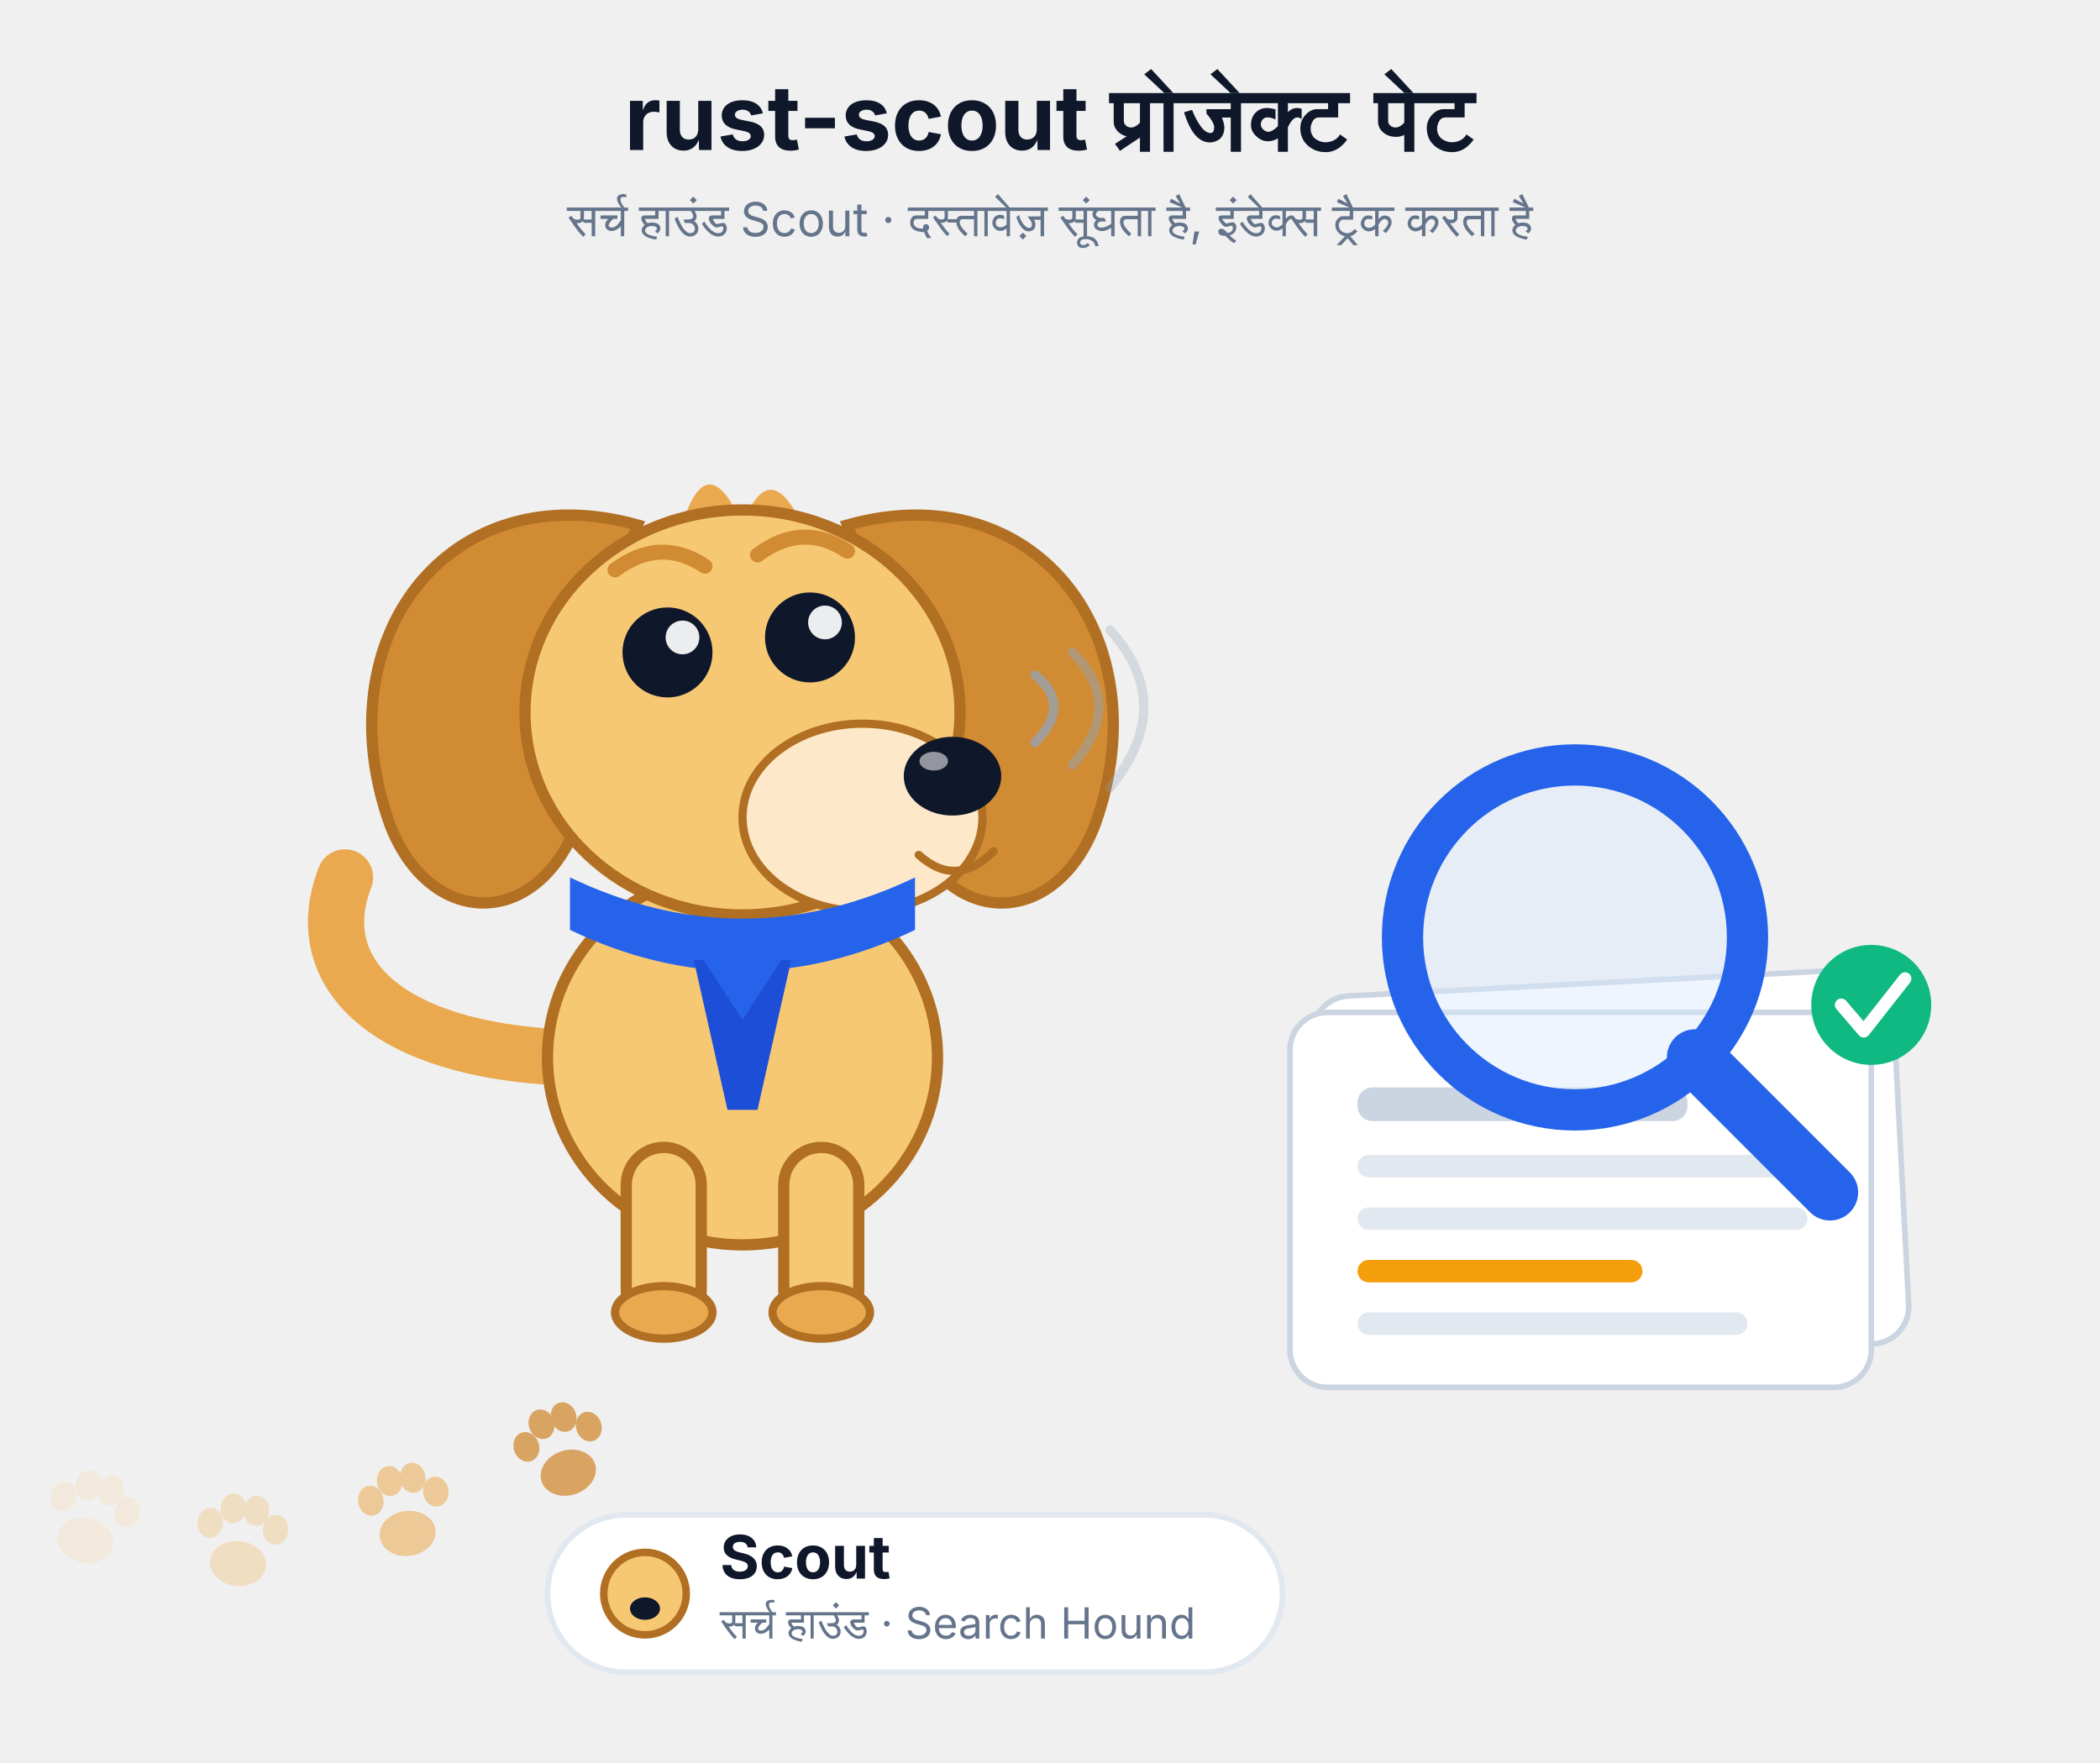
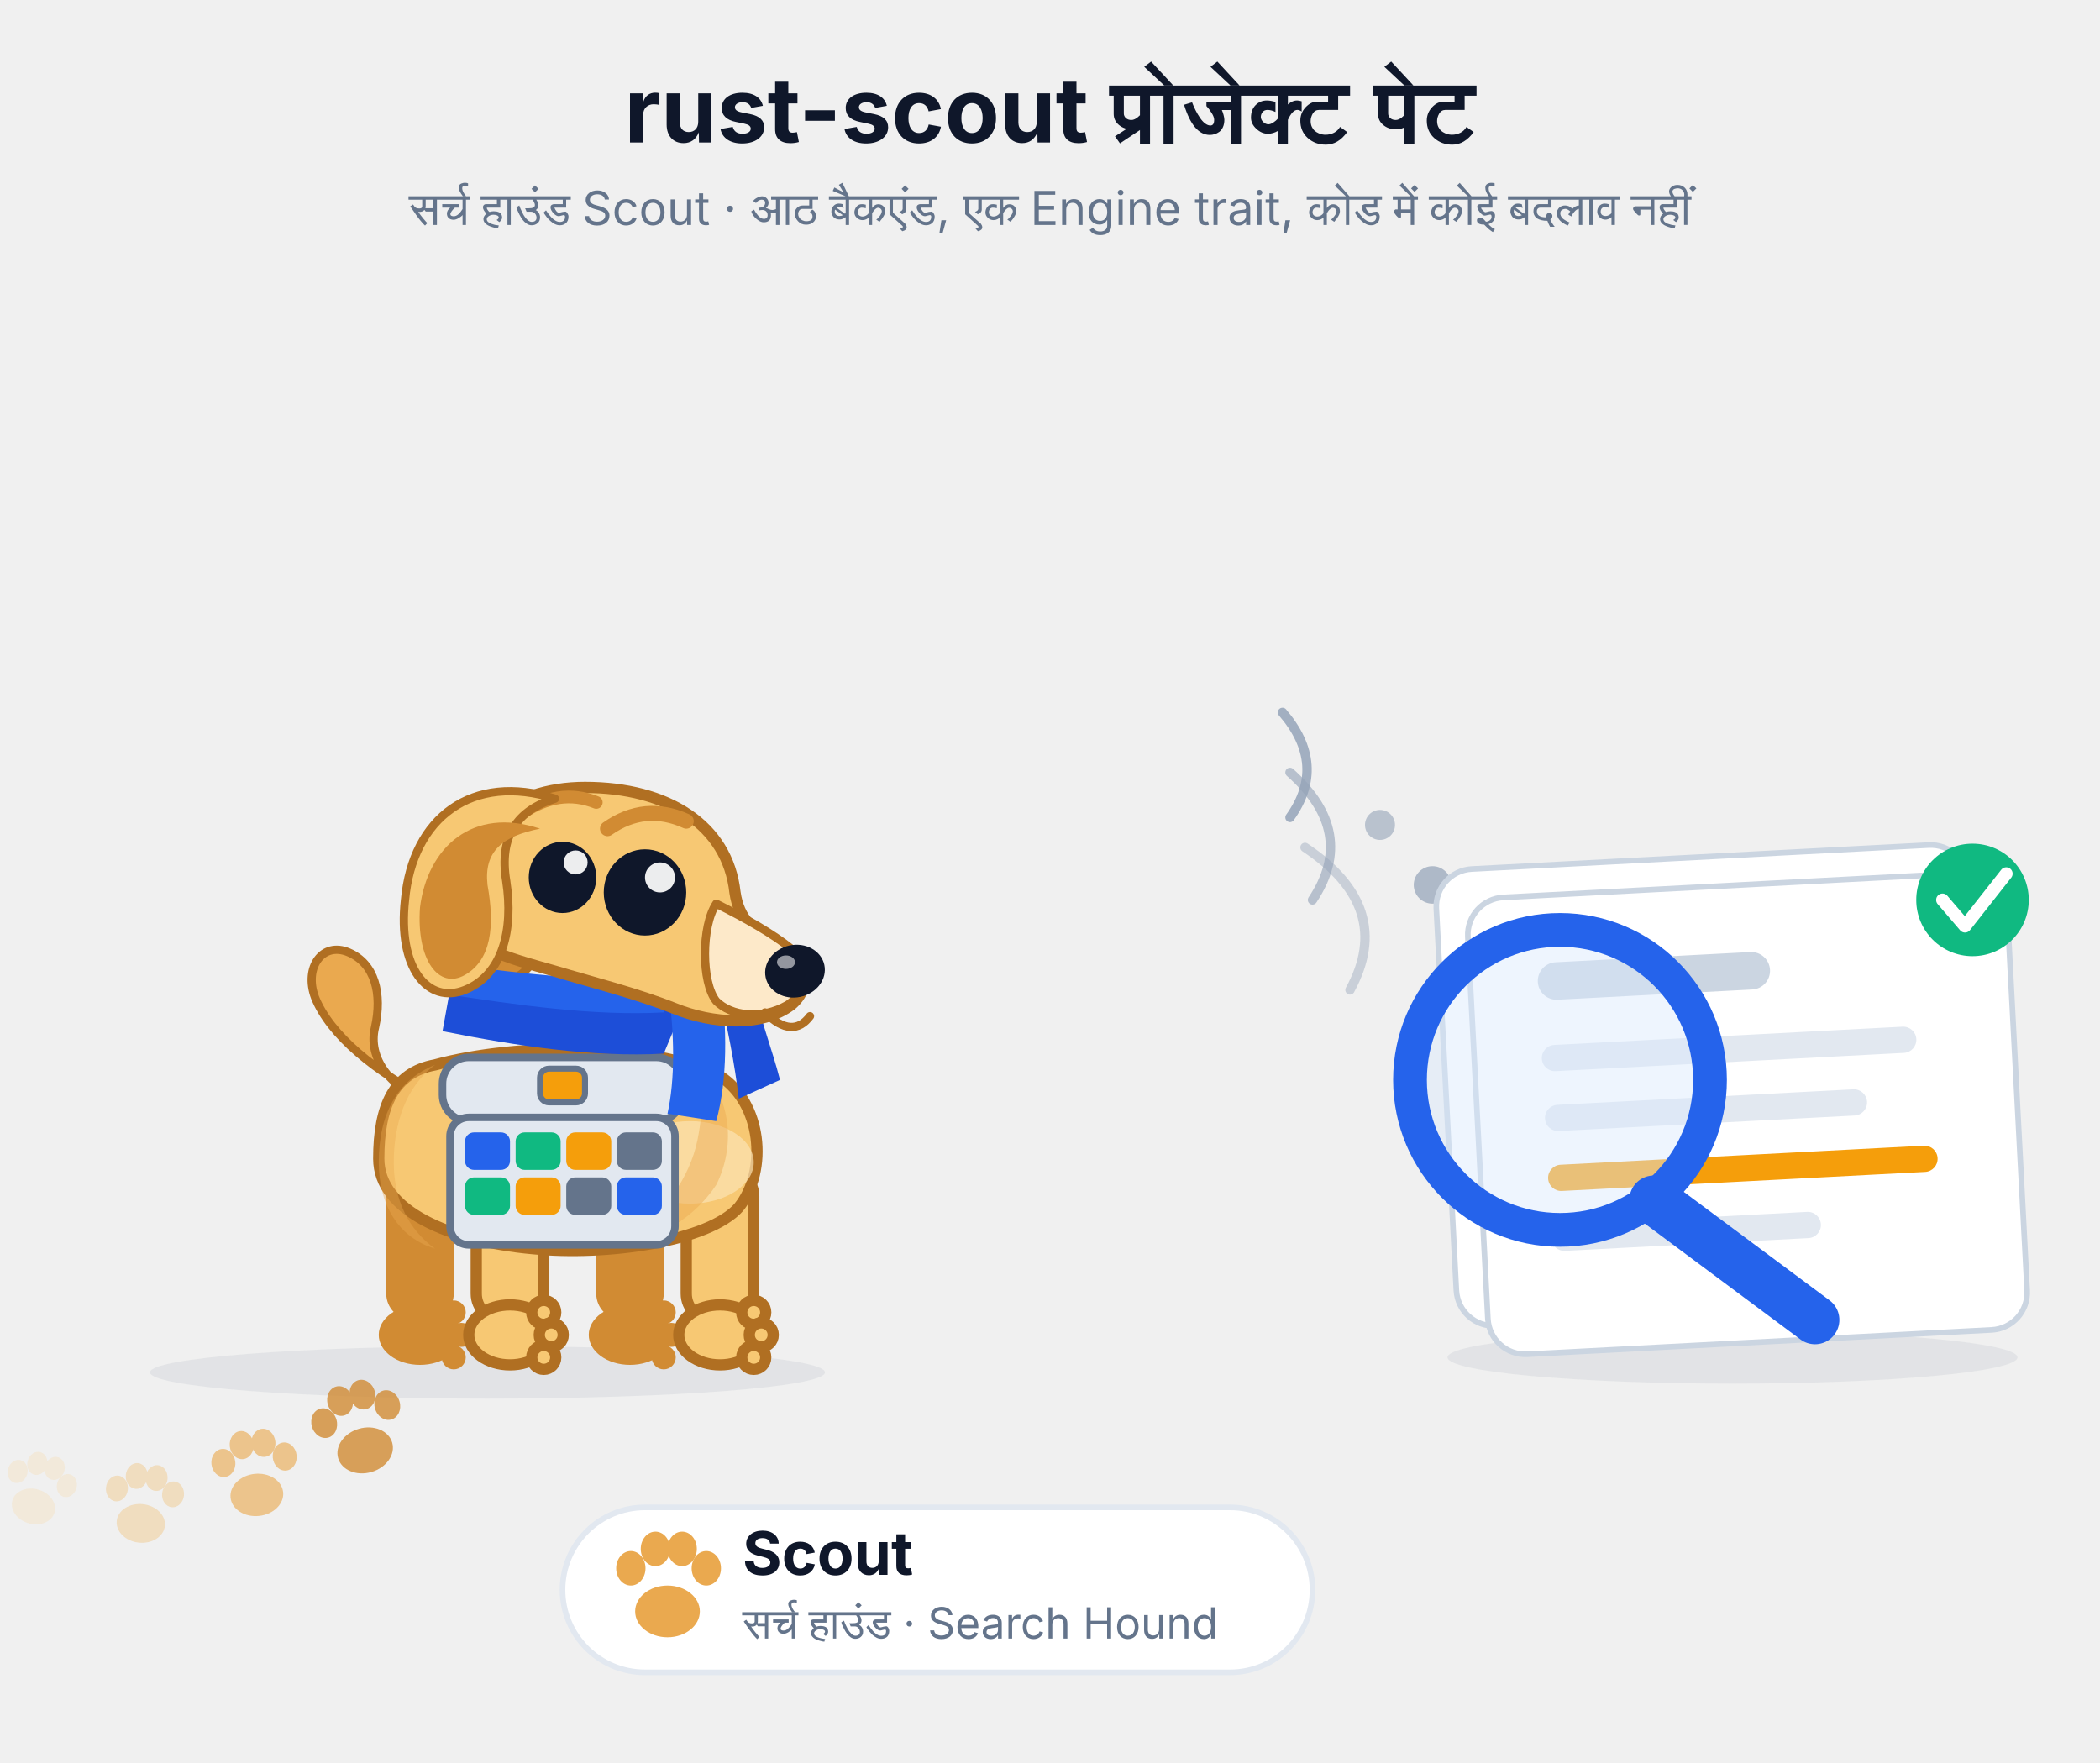
<svg xmlns="http://www.w3.org/2000/svg" viewBox="0 0 560 470" font-family="system-ui, -apple-system, 'Segoe UI', sans-serif" role="img" aria-labelledby="petTitle petDesc">
  <defs>
    <style>
      .title { font-size: 24px; font-weight: 700; fill: #0f172a; }
      .sub   { font-size: 12.5px; fill: #64748b; }
+ 
+       /* 猎犬配色：琥珀系（与架构图 data 层同源），不引入第二套色板 */
+       .fur   { fill: #f7c873; }
+       .fur-m { fill: #eaa94f; }
+       .fur-d { fill: #d18b33; }
+       .fur-l { fill: #fbe3b4; }
+       .muzzle{ fill: #fde9c9; }
+       .ink   { fill: #0f172a; }
+ 
+       /* 描边族：与填充类组合使用（s = 主轮廓，s2 = 次要轮廓） */
+       .s     { stroke: #b06f22; stroke-width: 3;   stroke-linejoin: round; stroke-linecap: round; }
+       .s2    { stroke: #b06f22; stroke-width: 2.2; stroke-linejoin: round; stroke-linecap: round; }
+ 
+       .scarf { fill: #2563eb; }
+       .scarf-d { fill: #1d4ed8; }
+ 
+       /* 侦察挎包：帆布色 + 石板灰轮廓，和猎犬的棕色描边区分开 */
+       .bag   { fill: #e2e8f0; stroke: #64748b; stroke-width: 2; stroke-linejoin: round; }
+       .flap  { fill: #cbd5e1; }
+       .strap { stroke: #64748b; stroke-width: 11; stroke-linecap: round; }
+ 
+       .paw   { fill: currentColor; }
+       .sniff { fill: none; stroke: #94a3b8; stroke-width: 2.5; stroke-linecap: round; }
+ 
      .card  { fill: #ffffff; stroke: #cbd5e1; stroke-width: 1.5; }
      .line  { fill: #e2e8f0; }
      .line-hi { fill: #f59e0b; }
      .head  { fill: #cbd5e1; }
-       /* हाउंड पैलेट: एम्बर (आर्किटेक्चर आरेख के data परत रंग का पुनःउपयोग) */
-       .fur   { fill: #f7c873; }
-       .fur-m { fill: #eaa94f; }
-       .fur-d { fill: #d18b33; }
-       .muzzle{ fill: #fde9c9; }
-       .ink   { fill: #0f172a; }
-       .scarf { fill: #2563eb; }
-       .scarf-d { fill: #1d4ed8; }
      .glass { fill: #dbeafe; fill-opacity: 0.45; }
-       .rim   { fill: none; stroke: #2563eb; stroke-width: 11; }
-       .handle{ stroke: #2563eb; stroke-width: 15; stroke-linecap: round; }
-       .paw   { fill: currentColor; }
+       .rim   { fill: none; stroke: #2563eb; stroke-width: 9; }
+       .handle{ stroke: #2563eb; stroke-width: 13; stroke-linecap: round; }
      .badge { fill: #10b981; }
-       /* स्ट्रोक समूह: fill क्लासों के साथ मिलाकर */
-       .s     { stroke: #b06f22; stroke-width: 3; }
-       .s2    { stroke: #b06f22; stroke-width: 2.2; }
-       .brow  { fill: none; stroke: #d18b33; stroke-width: 4; stroke-linecap: round; }
-       .tail  { fill: none; stroke: #eaa94f; stroke-width: 15; stroke-linecap: round; }
-       .sniff { fill: none; stroke: #94a3b8; stroke-width: 2.5; stroke-linecap: round; }
+ 
      .name  { font-size: 16px; font-weight: 700; fill: #0f172a; }
      .role  { font-size: 11.5px; fill: #64748b; }
    </style>
    <g id="pawMark">
      <ellipse cx="0" cy="5" rx="7.5" ry="6" class="paw" />
      <ellipse cx="-8.5" cy="-5" rx="3.4" ry="4" class="paw" />
      <ellipse cx="-2.8" cy="-9.5" rx="3.4" ry="4" class="paw" />
      <ellipse cx="3.4" cy="-9.5" rx="3.4" ry="4" class="paw" />
      <ellipse cx="9" cy="-5" rx="3.4" ry="4" class="paw" />
    </g>
  </defs>
-   <text x="280" y="40" text-anchor="middle" class="title">rust-scout प्रोजेक्ट पेट</text>
-   <text x="280" y="63" text-anchor="middle" class="sub">सर्च हाउंड Scout · दस्तावेज़ सूंघता है, इंडेक्स ट्रैक करता है</text>
-   <use href="#pawMark" transform="translate(150,388) rotate(-18)" color="#d18b33" opacity="0.75" />
-   <use href="#pawMark" transform="translate(108,404) rotate(-8)" color="#eaa94f" opacity="0.55" />
-   <use href="#pawMark" transform="translate(64,412)  rotate(6)" color="#f0c37f" opacity="0.4" />
-   <use href="#pawMark" transform="translate(24,406)  rotate(14)" color="#f7d9a8" opacity="0.28" />
-   <g transform="translate(198,190)">
-     <path class="tail" d="M -48,92 C -94,90 -116,70 -106,44" />
-     <path class="fur-d s" d="M -28,-50 C -78,-64 -112,-20 -94,30 C -84,56 -58,58 -46,34 C -38,14 -40,-20 -28,-50 Z" />
-     <path class="fur-d s" d="M  28,-50 C  78,-64  112,-20  94,30 C  84,56  58,58  46,34 C  38,14  40,-20  28,-50 Z" />
-     <path class="fur-m" d="M -17,-47 Q -10,-73 0,-50 Q 8,-71 18,-45 Z" />
-     <ellipse cx="0" cy="92" rx="52" ry="50" class="fur s" />
-     <rect x="-31" y="116" width="20" height="48" rx="10" class="fur s" />
-     <rect x="11" y="116" width="20" height="48" rx="10" class="fur s" />
-     <ellipse cx="-21" cy="160" rx="13" ry="7" class="fur-m s2" />
-     <ellipse cx="21" cy="160" rx="13" ry="7" class="fur-m s2" />
-     <ellipse cx="0" cy="0" rx="58" ry="54" class="fur s" />
-     <ellipse cx="32" cy="28" rx="32" ry="25" class="muzzle s2" />
-     <ellipse cx="56" cy="17" rx="13" ry="10.5" class="ink" />
-     <ellipse cx="51" cy="13" rx="3.8" ry="2.5" fill="#ffffff" opacity="0.55" />
-     <path d="M 47,38 Q 57,47 67,37" fill="none" stroke="#b06f22" stroke-width="2.2" stroke-linecap="round" />
-     <circle cx="-20" cy="-16" r="12" class="ink" />
-     <circle cx="18" cy="-20" r="12" class="ink" />
-     <circle cx="-16" cy="-20" r="4.5" fill="#ffffff" opacity="0.92" />
-     <circle cx="22" cy="-24" r="4.5" fill="#ffffff" opacity="0.92" />
-     <path class="brow" d="M -34,-38 Q -22,-47 -10,-39" />
-     <path class="brow" d="M   4,-42 Q  16,-51  28,-43" />
-     <path class="scarf" d="M -46,44 Q 0,66 46,44 L 46,58 Q 0,80 -46,58 Z" />
-     <path class="scarf-d" d="M -13,66 L 13,66 L 4,106 L -4,106 Z" />
-     <path class="scarf" d="M -13,62 L 13,62 L 0,82 Z" />
-     <path class="sniff" opacity="0.75" d="M 78,-10 Q 88,-2 78,8" />
-     <path class="sniff" opacity="0.5" d="M 88,-16 Q 102,-2 88,14" />
-     <path class="sniff" opacity="0.3" d="M 98,-22 Q 116,-2 98,20" />
+   <text x="280" y="38" text-anchor="middle" class="title">rust-scout प्रोजेक्ट पेट</text>
+   <text x="280" y="60" text-anchor="middle" class="sub">सर्च हाउंड Scout · आठ बैकएंड, एक Engine trait, कोड में कोई बदलाव नहीं</text>
+   <ellipse cx="130" cy="366" rx="90" ry="7" fill="#64748b" opacity="0.10" />
+   <ellipse cx="462" cy="362" rx="76" ry="7" fill="#64748b" opacity="0.10" />
+   <use href="#pawMark" transform="translate(96,382) rotate(-16) scale(1)" color="#d18b33" opacity="0.80" />
+   <use href="#pawMark" transform="translate(68,394) rotate(-6)  scale(0.94)" color="#eaa94f" opacity="0.62" />
+   <use href="#pawMark" transform="translate(38,402) rotate(6)   scale(0.86)" color="#f0c37f" opacity="0.44" />
+   <use href="#pawMark" transform="translate(10,398) rotate(16)  scale(0.78)" color="#f7d9a8" opacity="0.30" />
+   <path class="sniff" opacity="0.85" d="M 342,190 Q 354,204 344,218" />
+   <path class="sniff" opacity="0.62" d="M 344,206 Q 362,222 350,240" />
+   <path class="sniff" opacity="0.42" d="M 348,226 Q 372,242 360,264" />
+   <circle cx="368" cy="220" r="4.0" fill="#94a3b8" opacity="0.60" />
+   <circle cx="382" cy="236" r="5.0" fill="#94a3b8" opacity="0.72" />
+   <circle cx="394" cy="250" r="6.0" fill="#f0b048" opacity="0.80" />
+   <circle cx="406" cy="266" r="7.0" fill="#f59e0b" opacity="0.95" />
+   <g transform="rotate(-3 466 297)">
+     <rect x="386" y="228" width="142" height="122" rx="10" class="card" stroke="#e2e8f0" />
+     <rect x="394" y="236" width="144" height="122" rx="10" class="card" />
+     <rect x="412" y="254" width="62" height="10" rx="5" class="head" />
+     <rect x="412" y="276" width="100" height="7" rx="3.5" class="line" />
+     <rect x="412" y="292" width="86" height="7" rx="3.5" class="line" />
+     <rect x="412" y="308" width="104" height="7" rx="3.5" class="line-hi" />
+     <rect x="412" y="324" width="72" height="7" rx="3.5" class="line" />
  </g>
-   <g transform="rotate(-3 430 312)">
-     <rect x="352" y="262" width="155" height="100" rx="10" class="card" stroke="#e2e8f0" />
+   <circle cx="526" cy="240" r="15" class="badge" />
+   <path d="M 518,240 L 524,247 L 535,233" fill="none" stroke="#ffffff" stroke-width="3.4" stroke-linecap="round" stroke-linejoin="round" />
+   <circle cx="416" cy="288" r="40" class="glass" />
+   <path class="handle" d="M 441,320 L 484,352" />
+   <circle cx="416" cy="288" r="40" class="rim" />
+   <g transform="translate(150,364)">
+     <path class="fur-m s2" d="M -34,-70       C -50,-78 -62,-88 -66,-98       C -69,-106 -64,-113 -57,-110       C -50,-107 -48,-99 -50,-90       C -52,-82 -46,-73 -34,-70 Z" />
+     <g class="fur-d">
+       <rect x="-47" y="-52" width="18" height="40" rx="7" />
+       <ellipse cx="-38" cy="-8" rx="11" ry="8" />
+       <circle cx="-29" cy="-14" r="3.2" />
+       <circle cx="-27" cy="-8" r="3.2" />
+       <circle cx="-29" cy="-2" r="3.2" />
+       <rect x="9" y="-52" width="18" height="40" rx="7" />
+       <ellipse cx="18" cy="-8" rx="11" ry="8" />
+       <circle cx="27" cy="-14" r="3.2" />
+       <circle cx="29" cy="-8" r="3.2" />
+       <circle cx="27" cy="-2" r="3.2" />
+     </g>
+     <g class="fur s">
+       <rect x="-23" y="-52" width="18" height="40" rx="7" />
+       <ellipse cx="-14" cy="-8" rx="11" ry="8" />
+       <circle cx="-5" cy="-14" r="3.2" />
+       <circle cx="-3" cy="-8" r="3.2" />
+       <circle cx="-5" cy="-2" r="3.2" />
+       <rect x="33" y="-52" width="18" height="40" rx="7" />
+       <ellipse cx="42" cy="-8" rx="11" ry="8" />
+       <circle cx="51" cy="-14" r="3.2" />
+       <circle cx="53" cy="-8" r="3.2" />
+       <circle cx="51" cy="-2" r="3.2" />
+     </g>
+     <path class="fur s" d="M -34,-80       C -12,-86 24,-86 42,-77       C 53,-70 55,-52 47,-42       C 39,-33 12,-29 -8,-31       C -30,-33 -49,-41 -49,-55       C -49,-69 -45,-78 -34,-80 Z" />
+     <ellipse cx="34" cy="-54" rx="17" ry="11" class="fur-l" opacity="0.7" />
+     <path class="fur-m" opacity="0.45" d="M 38,-78 C 45,-70 46,-58 41,-48 C 35,-39 26,-34 16,-32 C 27,-40 34,-50 36,-60 C 38,-70 37,-75 34,-80 Z" />
+     <path class="fur-m" opacity="0.4" d="M -49,-54 C -49,-67 -44,-76 -34,-80 C -42,-74 -45,-64 -45,-54 C -45,-44 -41,-36 -34,-31 C -44,-34 -49,-43 -49,-54 Z" />
+     <rect x="-32" y="-82" width="64" height="17" rx="7" class="bag" />
+     <rect x="-6" y="-79" width="12" height="9" rx="2.4" fill="#f59e0b" stroke="#64748b" stroke-width="1.6" />
+     <rect x="-30" y="-66" width="60" height="34" rx="5" class="bag" />
+     <g>
+       <rect x="-26" y="-62" width="12" height="10" rx="2.4" fill="#2563eb" />
+       <rect x="-12.5" y="-62" width="12" height="10" rx="2.4" fill="#10b981" />
+       <rect x="1" y="-62" width="12" height="10" rx="2.4" fill="#f59e0b" />
+       <rect x="14.5" y="-62" width="12" height="10" rx="2.4" fill="#64748b" />
+       <rect x="-26" y="-50" width="12" height="10" rx="2.4" fill="#10b981" />
+       <rect x="-12.5" y="-50" width="12" height="10" rx="2.4" fill="#f59e0b" />
+       <rect x="1" y="-50" width="12" height="10" rx="2.4" fill="#64748b" />
+       <rect x="14.5" y="-50" width="12" height="10" rx="2.4" fill="#2563eb" />
+     </g>
+     <path class="fur-d s2" d="M 8,-147       C -10,-153 -25,-143 -27,-123       C -29,-107 -21,-99 -13,-103       C -5,-107 -3,-118 -5,-130       C -6,-139 -1,-144 8,-147 Z" />
+     <path class="scarf-d" d="M -30,-100 C -10,-96 12,-94 32,-95 L 27,-83 C 8,-82 -12,-85 -32,-89 Z" />
+     <path class="scarf" d="M -30,-107 C -10,-104 12,-102 30,-103 L 27,-94 C 8,-93 -12,-96 -32,-99 Z" />
+     <path class="scarf" d="M 28,-102 C 30,-88 30,-76 28,-67 L 41,-65 C 44,-76 44,-90 42,-104 Z" />
+     <path class="scarf-d" d="M 41,-103 C 44,-90 46,-80 47,-71 L 58,-76 C 56,-84 52,-94 50,-105 Z" />
+     <path class="scarf-d" d="M 26,-105 C 33,-100 41,-98 49,-100 C 45,-106 34,-109 26,-105 Z" />
+     <path class="fur s" d="M -26,-120       C -30,-142 -14,-154 6,-154       C 28,-154 44,-144 46,-126       C 47,-119 51,-115 58,-112       C 65,-109 67,-101 61,-96       C 53,-90 40,-91 30,-95       C 20,-99 8,-102 -2,-105       C -16,-109 -25,-111 -26,-120 Z" />
+     <path class="muzzle s2" d="M 41,-123       C 49,-119 56,-115 61,-111       C 66,-107 66,-100 60,-96       C 53,-92 45,-93 41,-97       C 37,-102 37,-117 41,-123 Z" />
+     <ellipse cx="62" cy="-105" rx="8" ry="7" class="ink" transform="rotate(-12 62 -105)" />
+     <ellipse cx="59.6" cy="-107.4" rx="2.4" ry="1.8" fill="#ffffff" opacity="0.55" />
+     <path d="M 54,-94 C 59,-89 63,-89 66,-93" fill="none" stroke="#b06f22" stroke-width="2.2" stroke-linecap="round" />
+     <ellipse cx="22" cy="-126" rx="11" ry="11.5" class="ink" />
+     <ellipse cx="0" cy="-130" rx="9" ry="9.5" class="ink" />
+     <circle cx="26" cy="-130" r="4" fill="#ffffff" opacity="0.92" />
+     <circle cx="3.5" cy="-134" r="3.2" fill="#ffffff" opacity="0.92" />
+     <path d="M 12,-143 Q 22,-150 33,-145" fill="none" stroke="#d18b33" stroke-width="4" stroke-linecap="round" />
+     <path d="M -11,-147 Q -1,-154 9,-150" fill="none" stroke="#d18b33" stroke-width="3.4" stroke-linecap="round" />
+     <path class="fur s2" d="M -2,-151       C -24,-158 -40,-146 -42,-124       C -44,-106 -36,-96 -26,-100       C -16,-104 -13,-116 -15,-129       C -17,-141 -12,-148 -2,-151 Z" />
+     <path class="fur-d" d="M -6,-143       C -24,-149 -36,-138 -38,-122       C -39,-108 -33,-100 -26,-104       C -19,-108 -18,-117 -20,-128       C -21,-137 -16,-141 -6,-143 Z" />
  </g>
-   <rect x="344" y="270" width="155" height="100" rx="10" class="card" />
-   <rect x="362" y="290" width="88" height="9" rx="4" class="head" />
-   <rect x="362" y="308" width="120" height="6" rx="3" class="line" />
-   <rect x="362" y="322" width="120" height="6" rx="3" class="line" />
-   <rect x="362" y="336" width="76" height="6" rx="3" class="line-hi" />
-   <rect x="362" y="350" width="104" height="6" rx="3" class="line" />
-   <circle cx="499" cy="268" r="16" class="badge" />
-   <path d="M 491,268 L 497,275 L 508,261" fill="none" stroke="#ffffff" stroke-width="3.4" stroke-linecap="round" stroke-linejoin="round" />
-   <circle cx="420" cy="250" r="46" class="glass" />
-   <path class="handle" d="M 452,282 L 488,318" />
-   <circle cx="420" cy="250" r="46" class="rim" />
-   <rect x="146" y="404" width="196" height="42" rx="21" fill="#ffffff" stroke="#e2e8f0" stroke-width="1.5" />
-   <circle cx="172" cy="425" r="11" class="fur" />
-   <circle cx="172" cy="425" r="11" fill="none" stroke="#b06f22" stroke-width="2" />
-   <ellipse cx="172" cy="429" rx="4" ry="3" class="ink" />
-   <text x="192" y="421" class="name">Scout</text>
-   <text x="192" y="437" class="role">सर्च हाउंड · Search Hound</text>
+   <rect x="150" y="402" width="200" height="44" rx="22" fill="#ffffff" stroke="#e2e8f0" stroke-width="1.5" />
+   <use href="#pawMark" transform="translate(178,424) scale(1.15)" color="#eaa94f" />
+   <text x="198" y="420" class="name">Scout</text>
+   <text x="198" y="437" class="role">सर्च हाउंड · Search Hound</text>
</svg>
